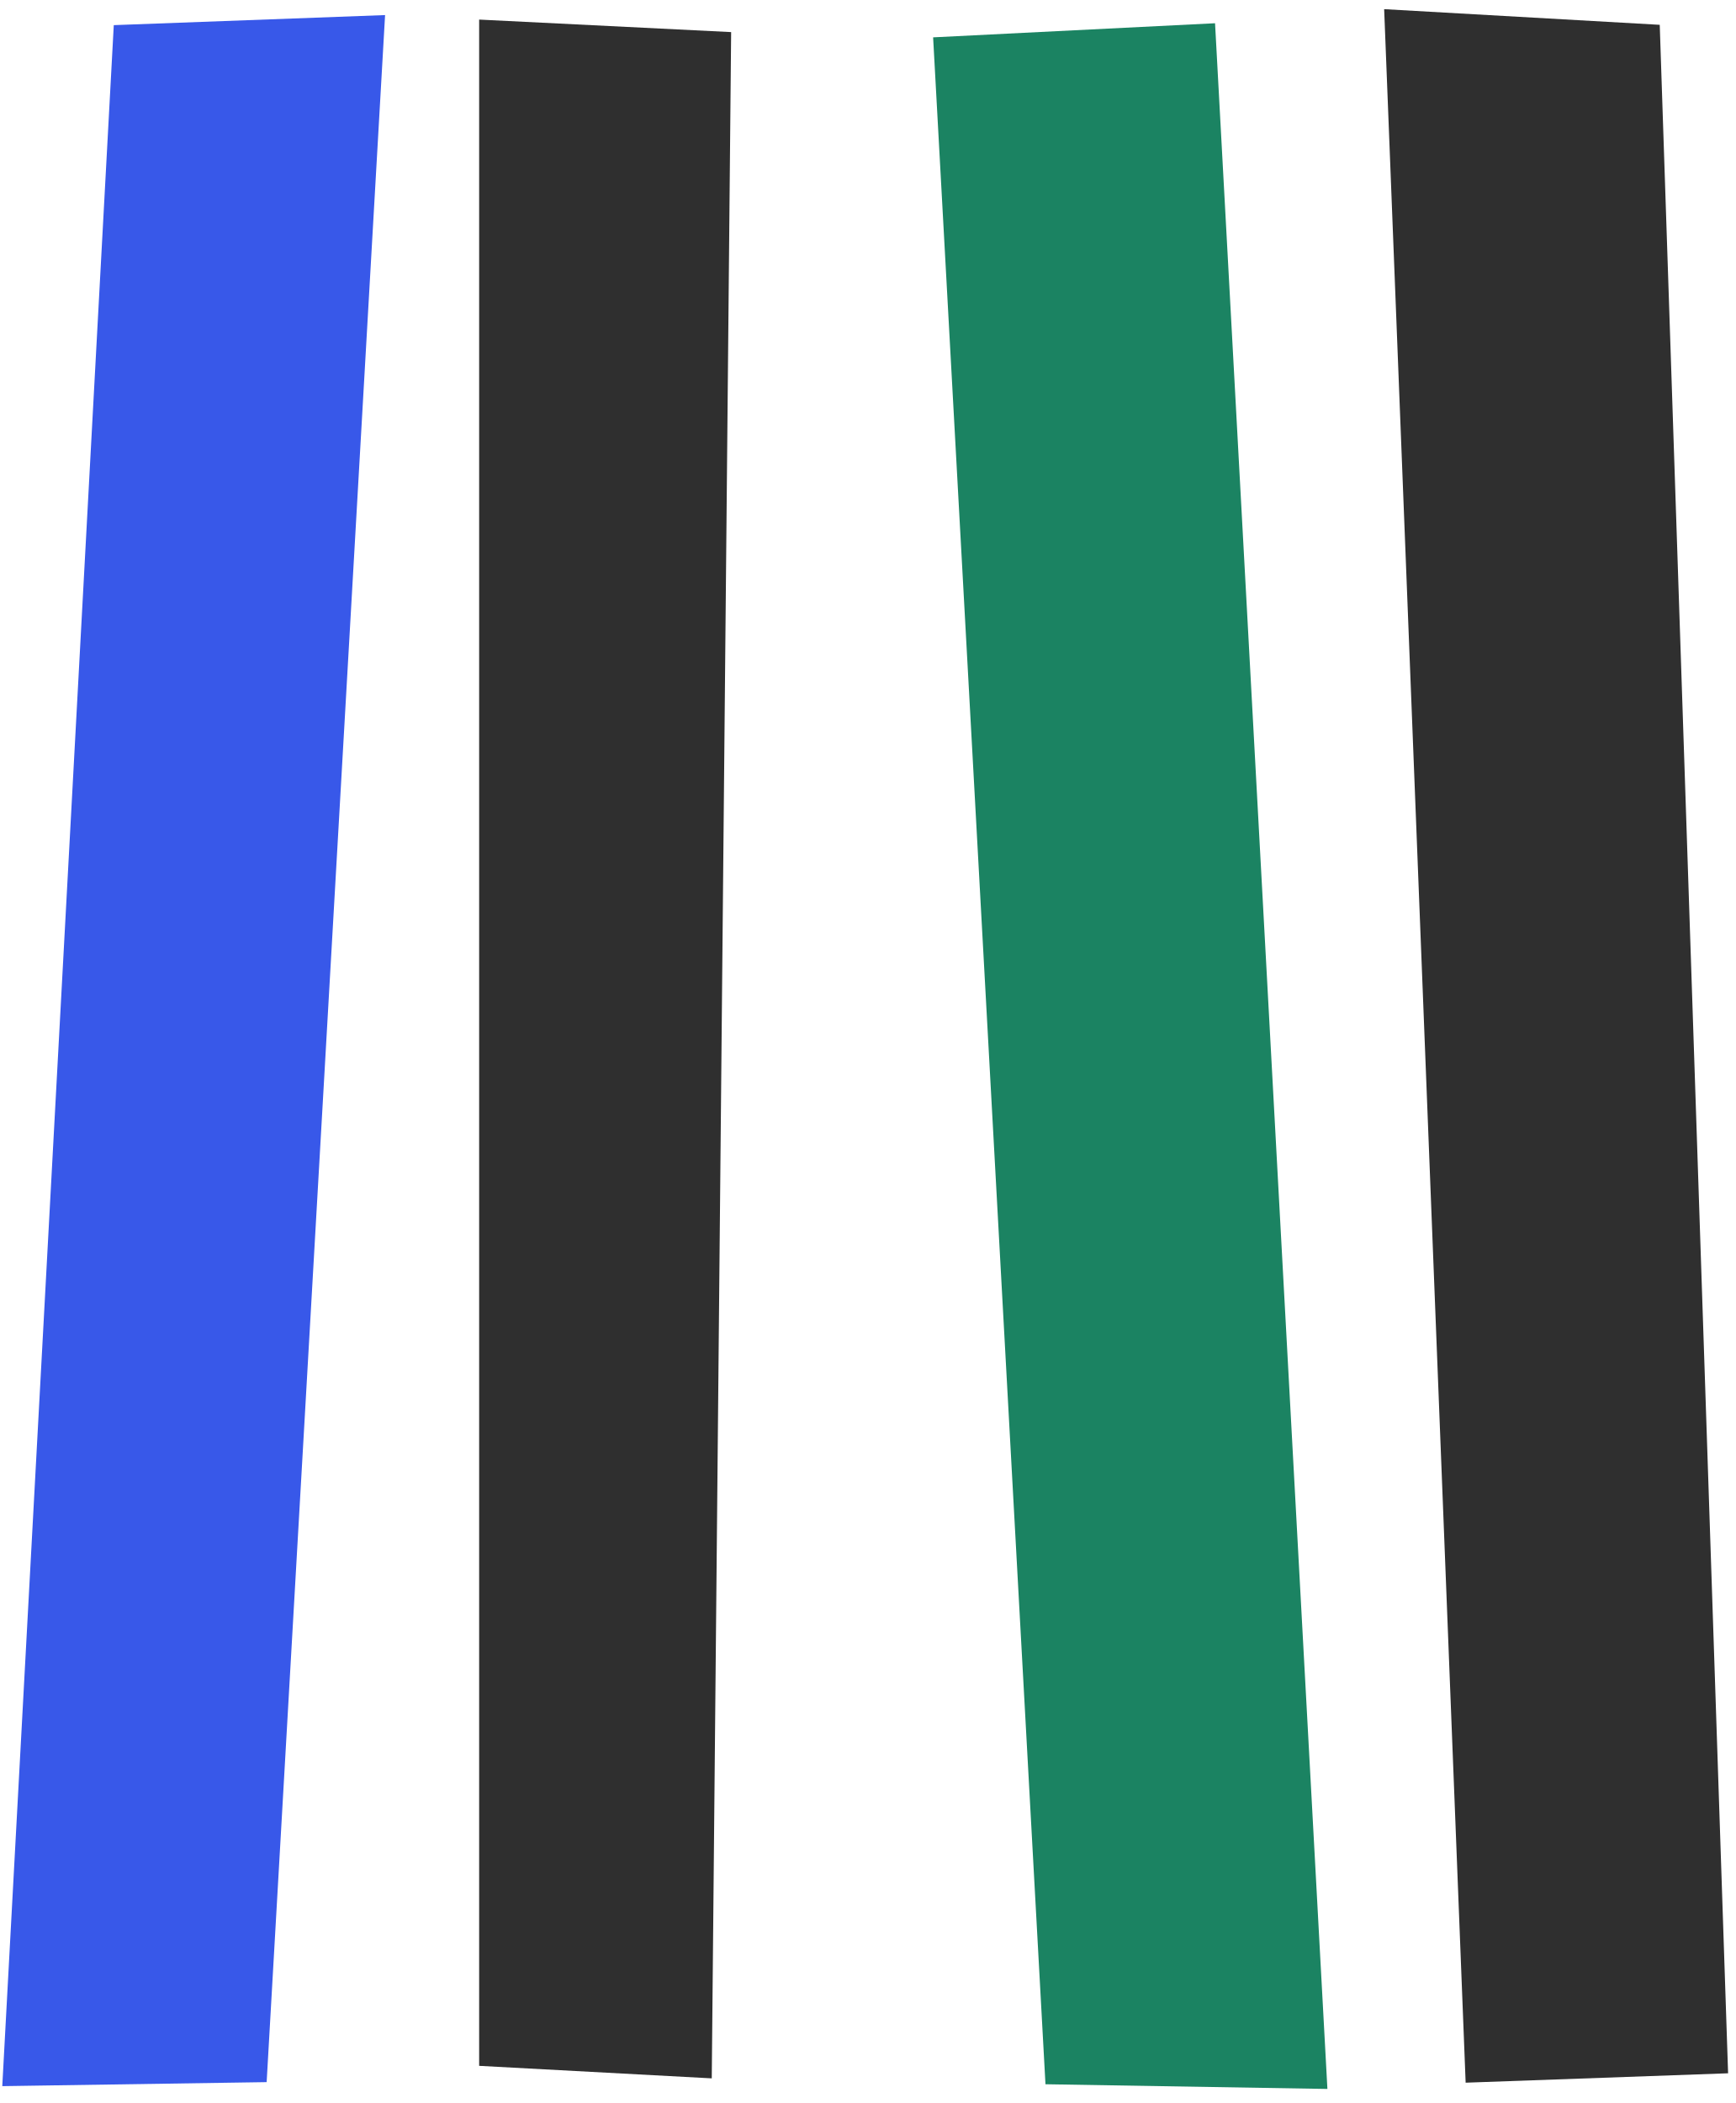
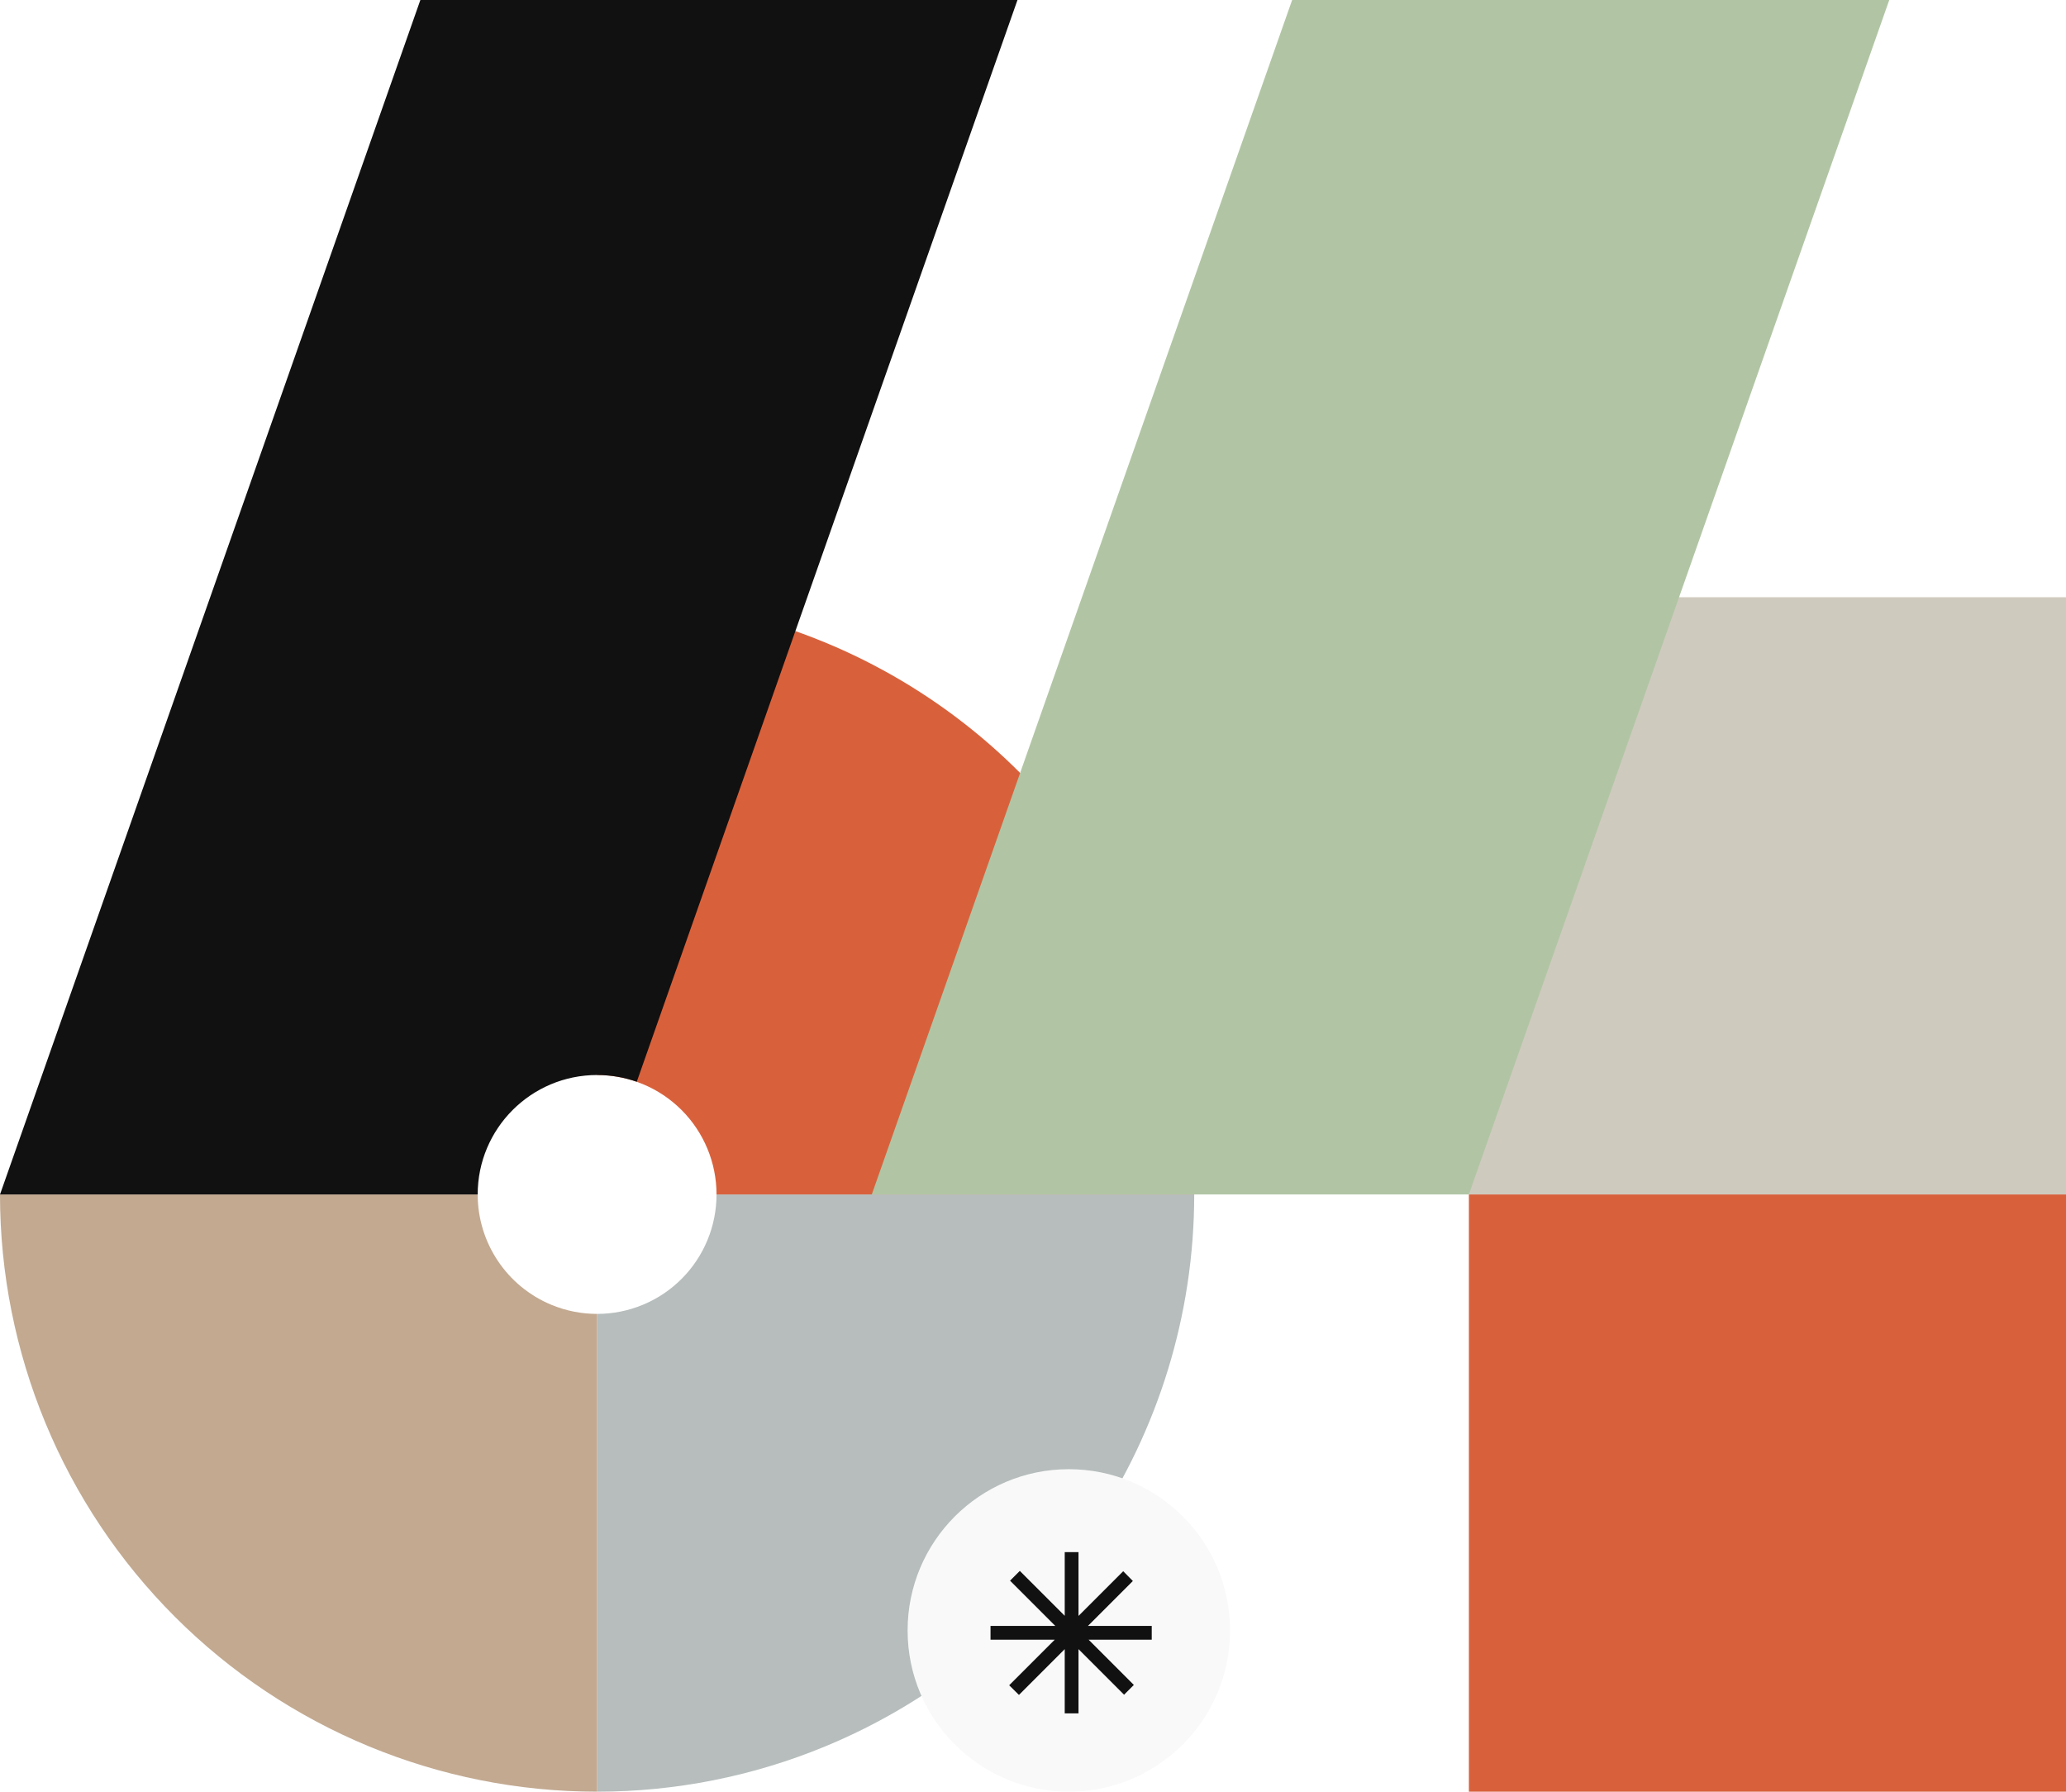
- <svg xmlns="http://www.w3.org/2000/svg" width="411" height="498" viewBox="0 0 411 498" fill="none" aria-hidden="true" focusable="false">
-   <path d="M347.119 493.19L327.819 2.169L393.087 5.878L409.277 490.963L347.119 493.19Z" fill="#2F2F2F" />
-   <path d="M247.608 493.559L220.996 8.844L287.768 5.504L314.38 494.672L247.608 493.559Z" fill="#1B8362" />
-   <path d="M113.48 489.201L113.48 4.637L173.161 7.601L168.571 492.165L113.48 489.201Z" fill="#2F2F2F" />
-   <path d="M0.539 494.008L26.947 5.953L91.201 3.57L63.152 493.058L0.539 494.008Z" fill="#3858E9" />
+ <svg xmlns="http://www.w3.org/2000/svg" width="346" height="300" fill="none" viewBox="0 0 346 300">
+   <path fill="#B6BDBC" d="M200 200a100.006 100.006 0 0 1-61.732 92.388A100.006 100.006 0 0 1 100 300v-80a20.006 20.006 0 0 0 14.142-5.858A20.006 20.006 0 0 0 120 200h80Z" />
+   <path fill="#D8613C" d="M100 100a100.006 100.006 0 0 1 92.388 61.732A100.006 100.006 0 0 1 200 200h-80a20.006 20.006 0 0 0-5.858-14.142A20.006 20.006 0 0 0 100 180v-80Z" />
+   <path fill="#C2A990" d="M100 300a100.01 100.01 0 0 1-70.71-29.289A100 100 0 0 1 0 200h80a20.005 20.005 0 0 0 12.346 18.478A20.002 20.002 0 0 0 100 220v80Z" />
+   <path fill="#111" fill-rule="evenodd" d="M170.4 0h-100L0 200h80c0-11.046 8.954-20 20-20 2.329 0 4.564.398 6.642 1.129L170.4 0Z" clip-rule="evenodd" />
+   <path fill="#CFCABE" d="M246 100h100v100H246z" />
+   <path fill="#D8613C" d="M246 200h100v100H246z" />
+   <path fill="#B1C5A4" d="M216.4 0h100L246 200H146L216.4 0Z" />
+   <circle cx="179" cy="273" r="27" fill="#F9F9F9" />
+   <path fill="#111" d="M180.621 259.886v10.683l7.486-7.485 1.617 1.635-7.522 7.522h10.684v2.308h-10.575l7.577 7.576-1.636 1.636-7.631-7.632v10.757h-2.307v-10.757l-7.668 7.668-1.635-1.617 7.631-7.631h-10.756v-2.308h10.847l-7.577-7.577 1.635-1.635 7.523 7.522v-10.665h2.307Z" />
</svg>
